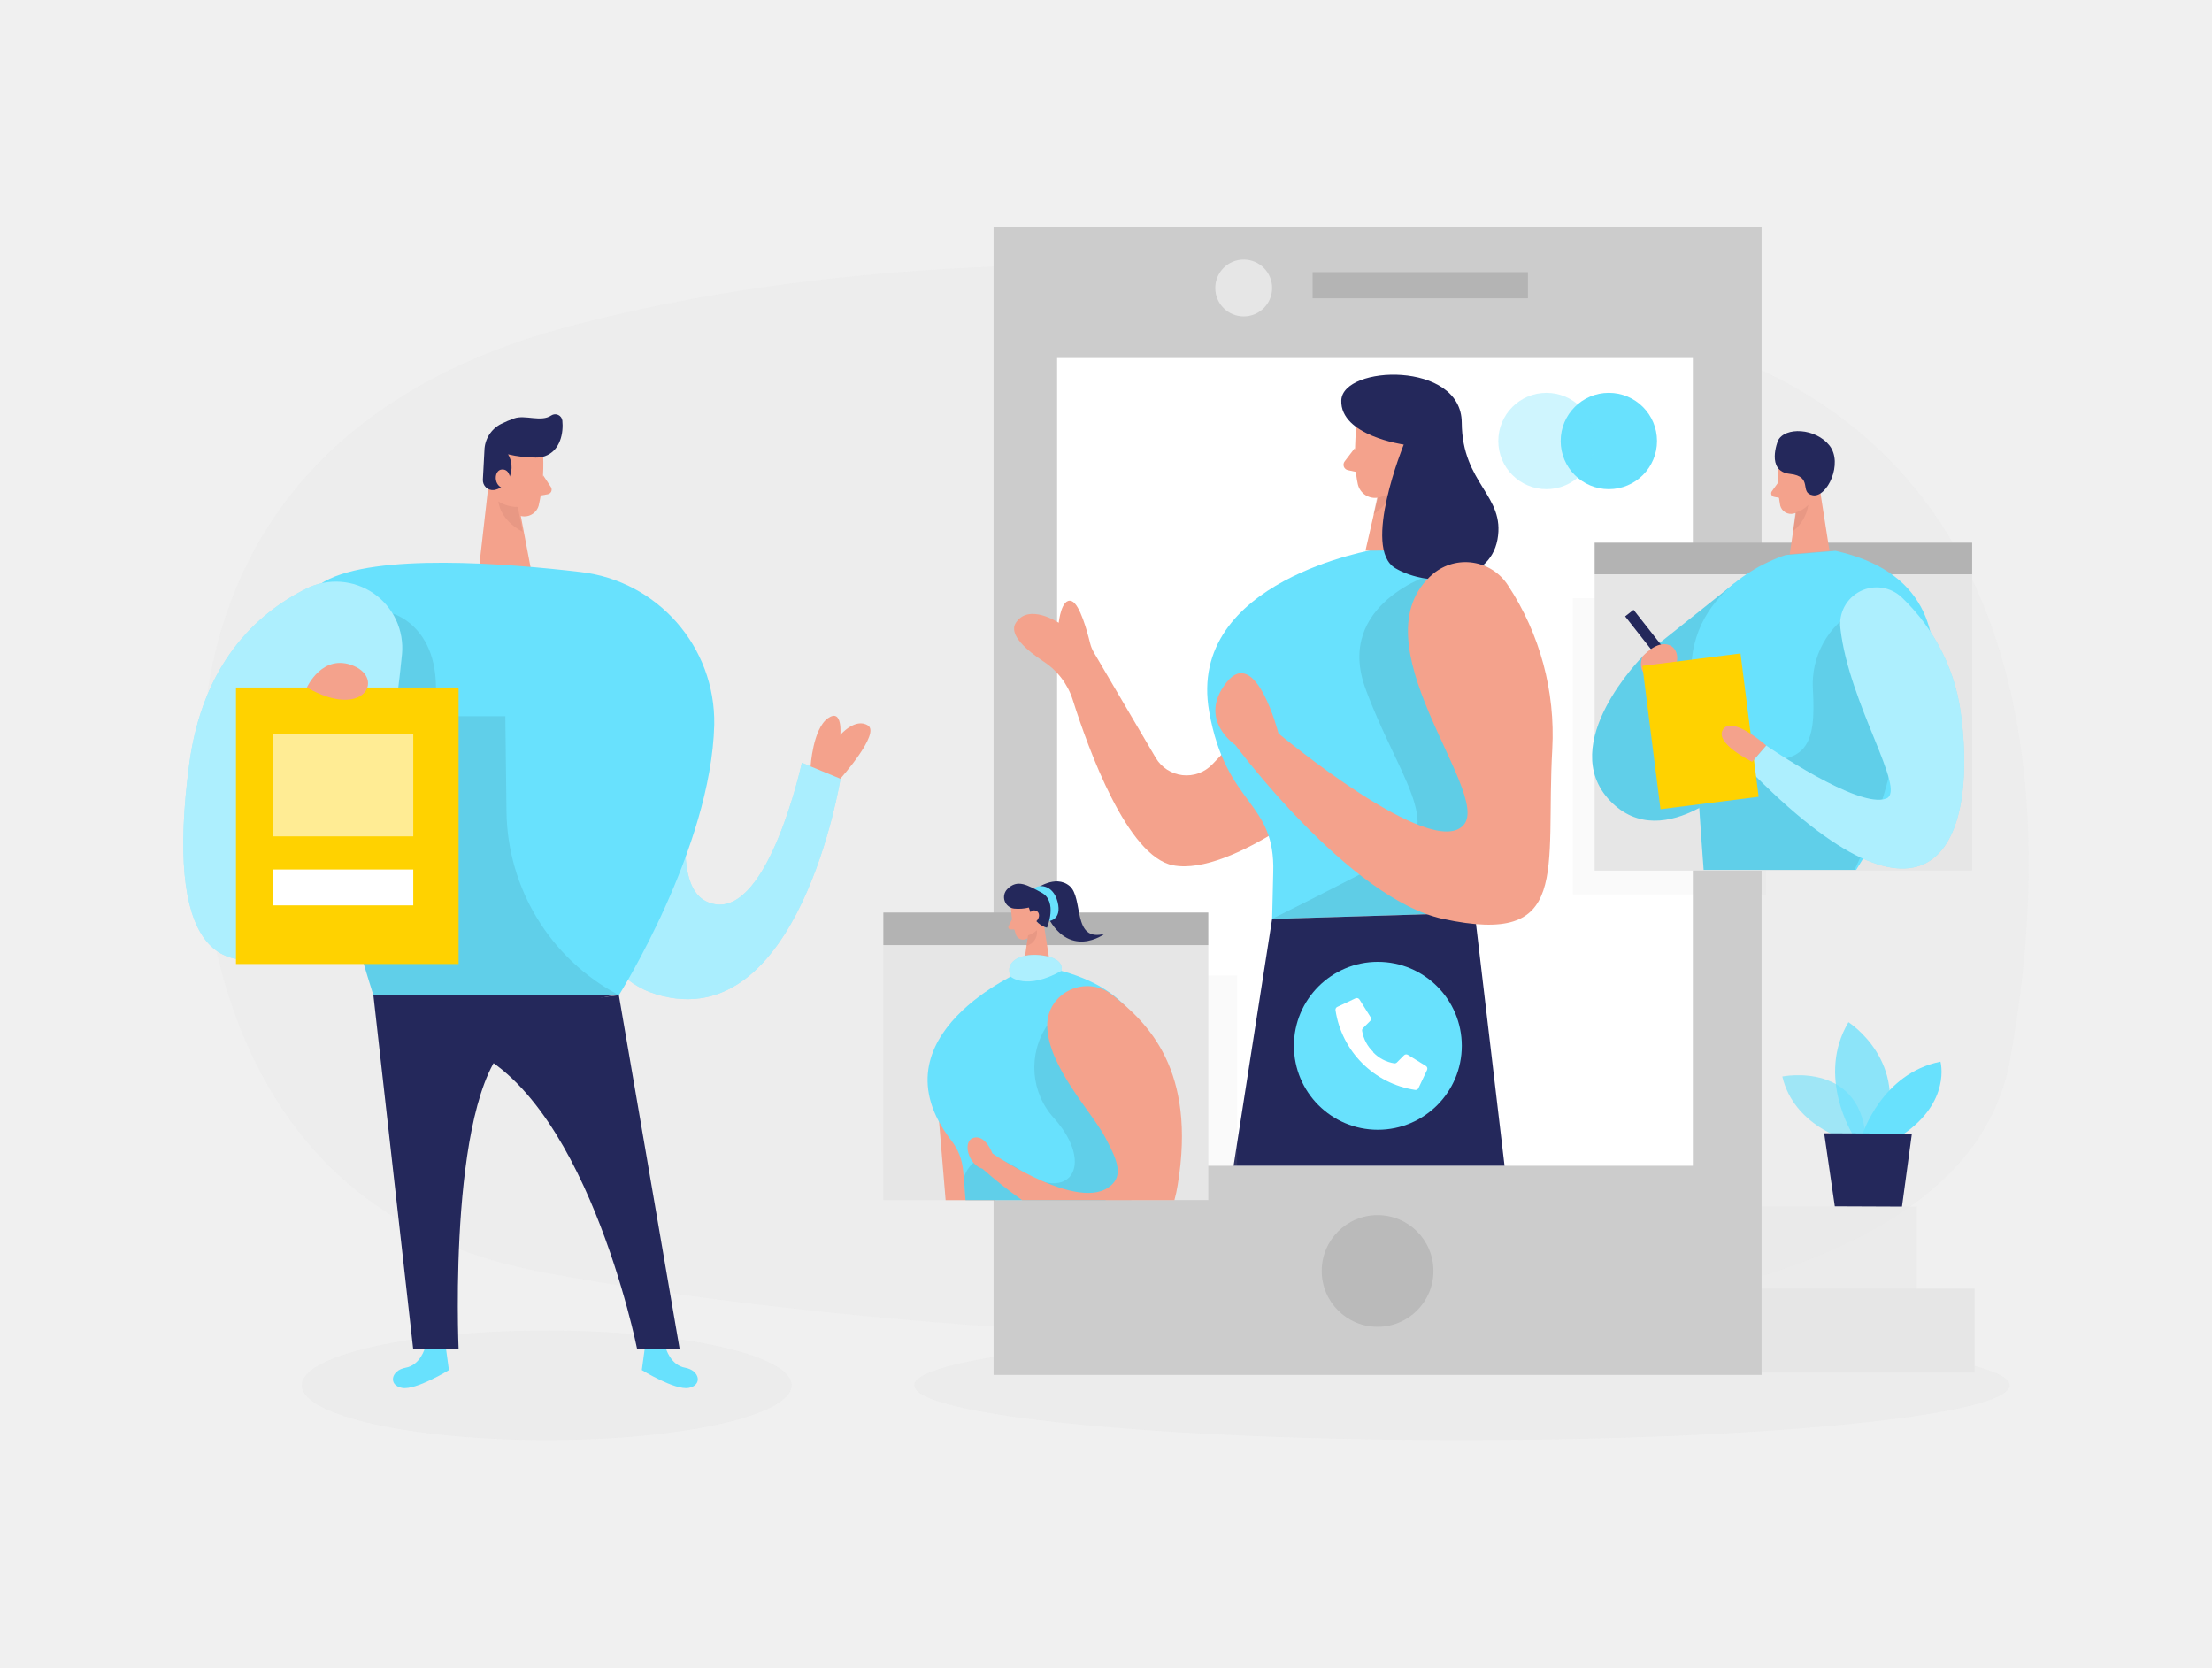
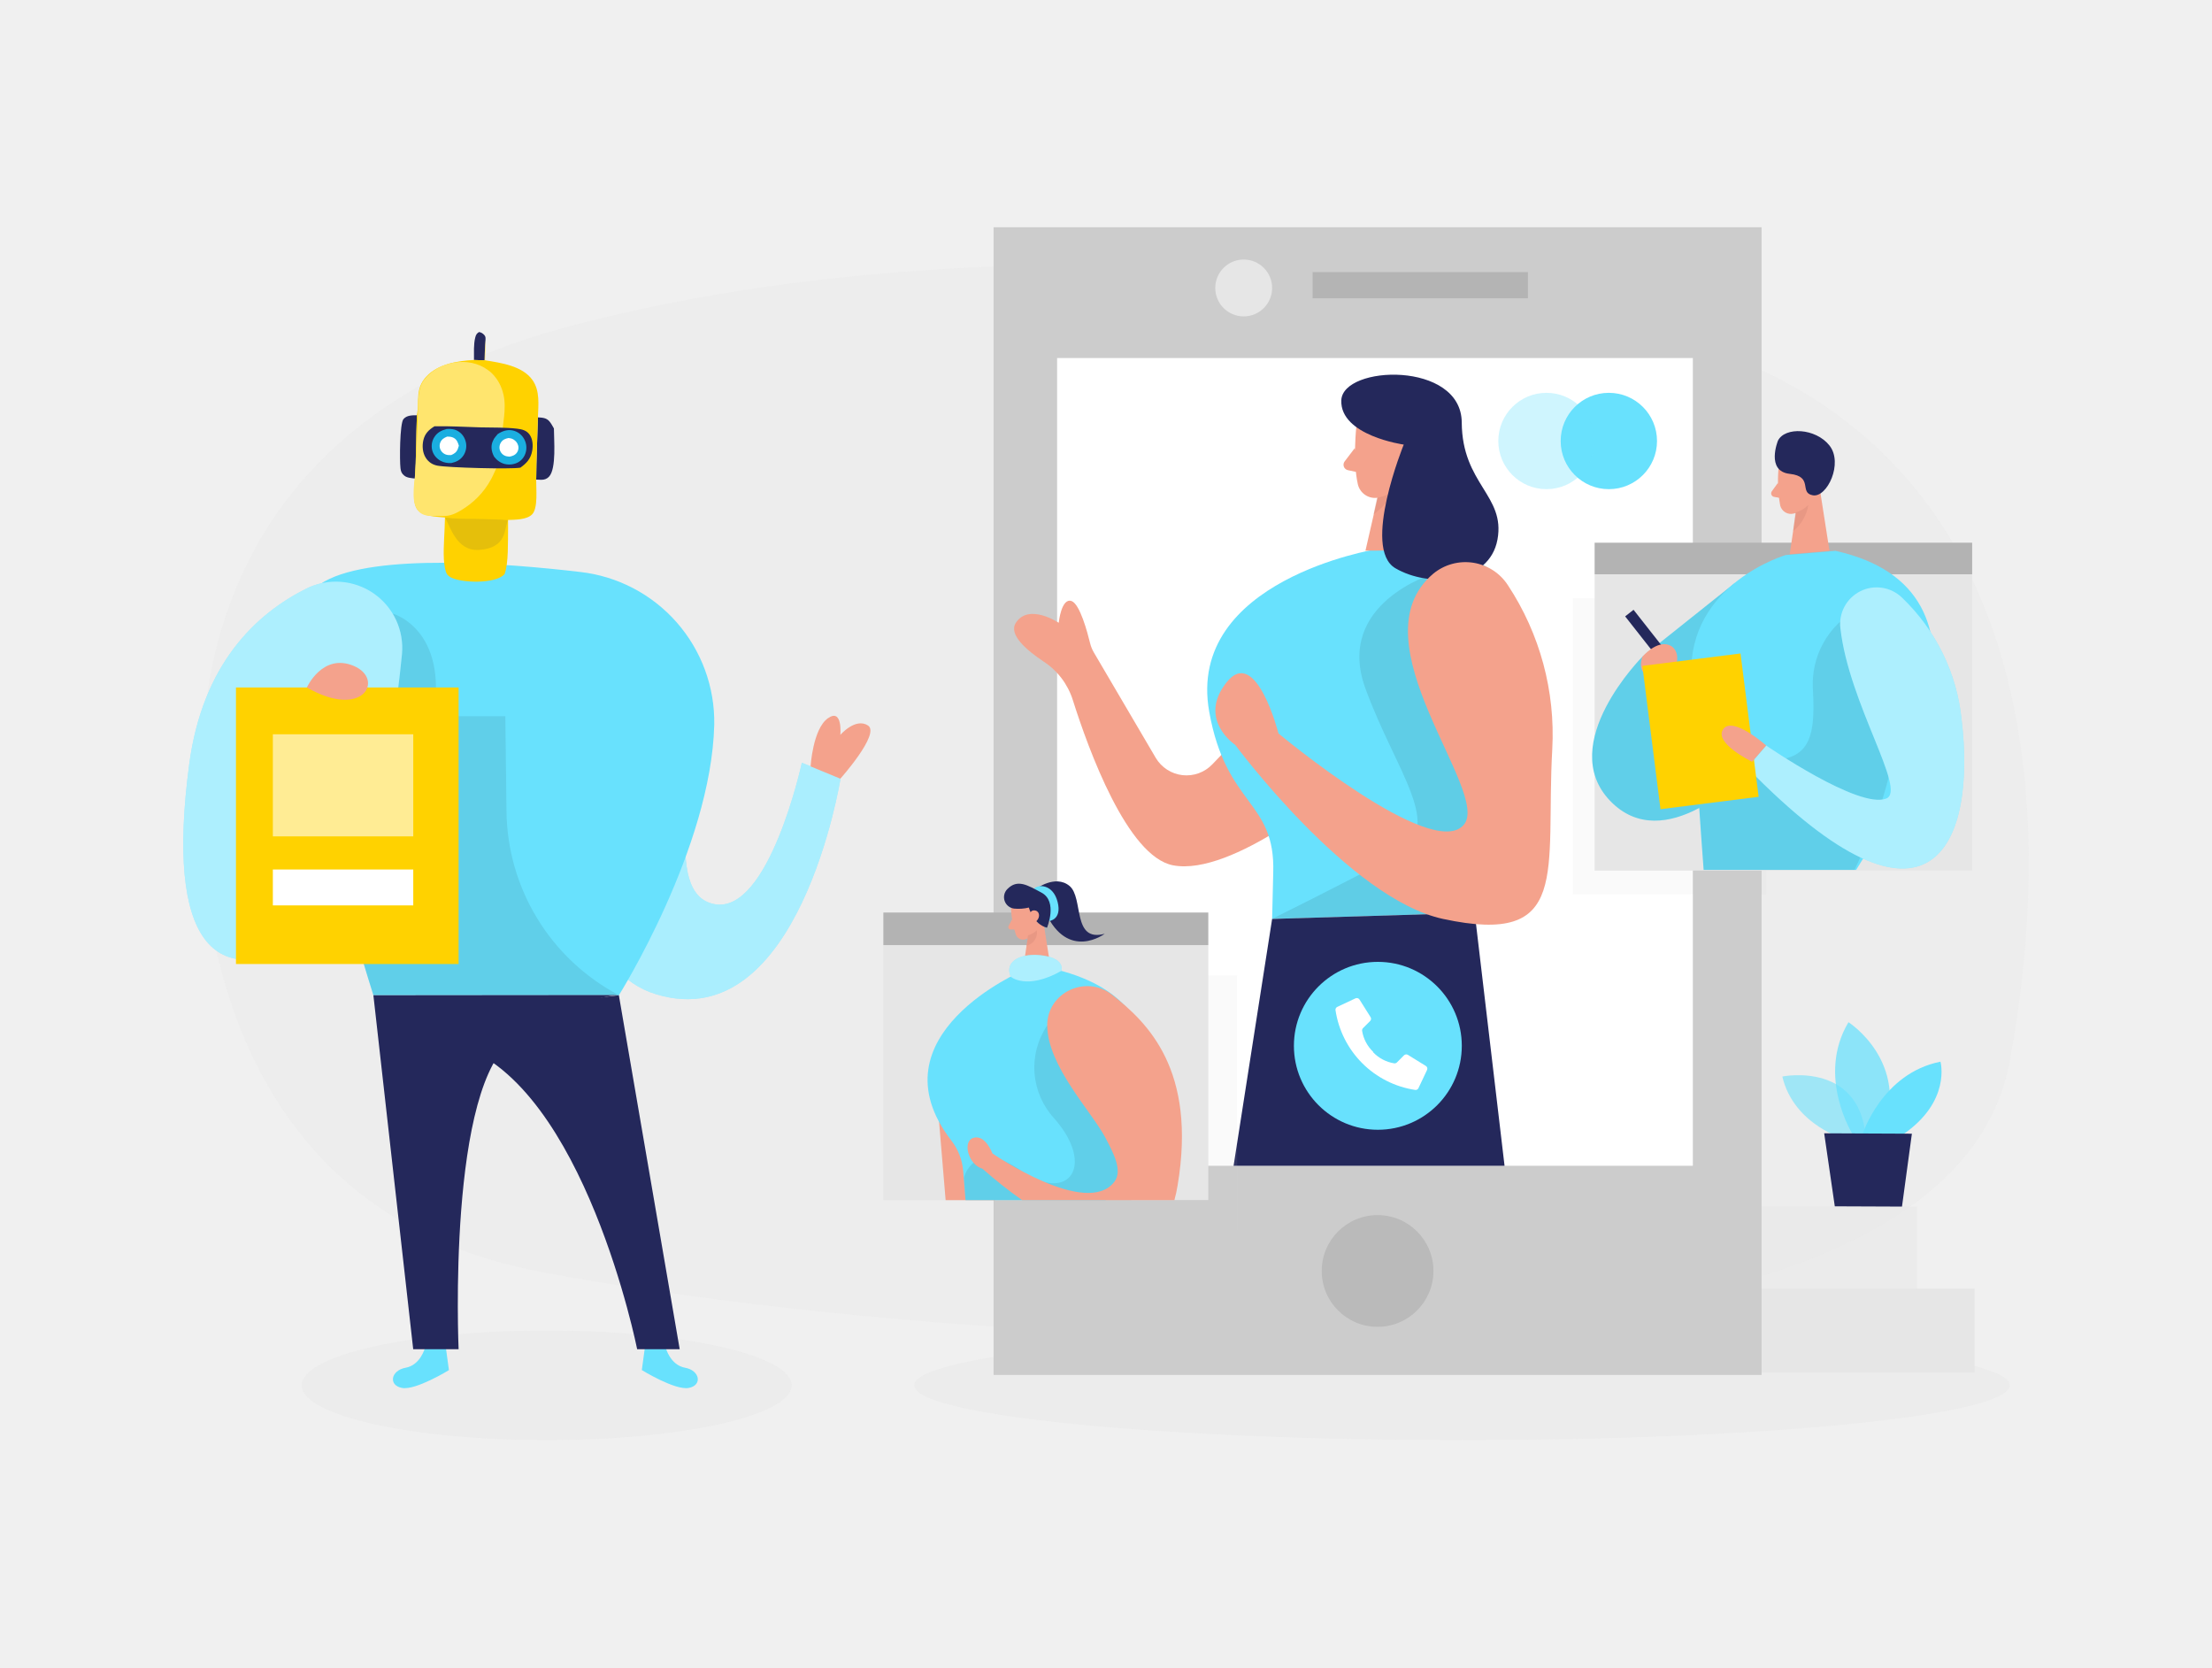
- <svg xmlns="http://www.w3.org/2000/svg" id="Layer_1" data-name="Layer 1" viewBox="0 0 400 300" width="406" height="306" class="illustration styles_illustrationTablet__1DWOa">
-   <path d="M101.89,58.55C68,67.72,41.17,89.21,36.94,128.76c-3.56,33.33,3.14,89.18,60,100.31,55,10.78,253.42,32.23,266.47-37.84,7.42-39.86,8.25-107.48-54.65-129C266.12,47.57,174.62,38.89,101.89,58.55Z" fill="#e6e6e6" opacity="0.3" />
-   <ellipse cx="264.37" cy="249.75" rx="99.04" ry="9.9" fill="#e6e6e6" opacity="0.45" />
-   <ellipse cx="98.86" cy="249.75" rx="44.29" ry="9.9" fill="#e6e6e6" opacity="0.45" />
-   <path d="M110.75,109.52s15.3,3.9,15.41,16.57-6.78,34.85,3.06,36.66S145,137.18,145,137.18l7,2.83s-7.47,46.77-33.26,39.06S110.75,109.52,110.75,109.52Z" fill="#68e1fd" />
-   <path d="M110.75,109.52s15.3,3.9,15.41,16.57-6.78,34.85,3.06,36.66S145,137.18,145,137.18l7,2.83s-7.47,46.77-33.26,39.06S110.75,109.52,110.75,109.52Z" fill="#fff" opacity="0.44" />
-   <path d="M146.58,137.84s.4-6.77,3.12-8.7,2.26,3,2.26,3,2.72-3.17,5-1.7-5,9.62-5,9.62Z" fill="#f4a28c" />
-   <path d="M98.22,81.78a33.54,33.54,0,0,1-.81,8.91A2.7,2.7,0,0,1,94,92.51a6,6,0,0,1-4.49-4.69l-1.41-4.77A4.83,4.83,0,0,1,90.47,78C93.59,75.91,98.23,78.49,98.22,81.78Z" fill="#f4a28c" />
-   <polygon points="88.5 85.49 86.5 103.04 96.25 103.45 93.79 90.51 88.5 85.49" fill="#f4a28c" />
-   <path d="M96.87,82a21.61,21.61,0,0,1-5-.59,4.49,4.49,0,0,1-.2,4.93,3.53,3.53,0,0,1-2.35,1.53,1.8,1.8,0,0,1-2-1.91l.28-5.26a5.52,5.52,0,0,1,3-4.78,21.83,21.83,0,0,1,2.36-1c2-.72,4.89.73,6.73-.54a1.3,1.3,0,0,1,2,.93c.22,2.12-.29,5.42-3.19,6.45A5.14,5.14,0,0,1,96.87,82Z" fill="#24285b" />
-   <path d="M92.3,86.15s0-2.07-1.52-2-1.64,3.1.46,3.46Z" fill="#f4a28c" />
-   <path d="M98.2,85.18l1.41,2.13A.86.86,0,0,1,99,88.64L96.94,89Z" fill="#f4a28c" />
-   <path d="M93.65,90.93a6.41,6.41,0,0,1-3.52-1s.14,3.26,4.37,5.48Z" fill="#ce8172" opacity="0.31" />
-   <path d="M76.84,243s-.81,3.09-3.49,3.57-3.16,3.18-.66,3.65S81.18,247,81.18,247l-.53-3.89Z" fill="#68e1fd" />
-   <path d="M120.4,243s.81,3.09,3.49,3.57,3.16,3.18.66,3.65-8.49-3.23-8.49-3.23l.53-3.89Z" fill="#68e1fd" />
-   <path d="M129.16,130.29a27.32,27.32,0,0,0-24.25-27.61c-13.17-1.55-37-3.45-46.21,1.7-13,7.28,8.82,74.84,8.82,74.84h44.39S128.62,152.64,129.16,130.29Z" fill="#68e1fd" />
-   <path d="M71.07,110.23s10,2.76,7.31,18.53h13L91.59,146a38.06,38.06,0,0,0,20.2,33.13l.12.06H67.52l-1.74-5.64Z" opacity="0.08" />
-   <path d="M72.69,117.55a12,12,0,0,0-17.24-11.89c-9.18,4.57-18.84,13.68-21.24,31.83-4.28,32.29,4.61,41.21,21.28,31.73C66.42,163,70.9,135.65,72.69,117.55Z" fill="#68e1fd" />
-   <path d="M72.69,117.55a12,12,0,0,0-17.24-11.89c-9.18,4.57-18.84,13.68-21.24,31.83-4.28,32.29,4.61,41.21,21.28,31.73C66.42,163,70.9,135.65,72.69,117.55Z" fill="#fff" opacity="0.46" />
-   <rect x="42.67" y="123.57" width="40.26" height="50" fill="#ffd200" />
-   <path d="M55.49,123.57s2.82-6.27,8.46-3.91S65.75,129.47,55.49,123.57Z" fill="#f4a28c" />
-   <rect x="49.34" y="132.03" width="25.39" height="18.46" fill="#fff" opacity="0.58" />
-   <rect x="49.34" y="156.48" width="25.39" height="6.49" fill="#fff" />
-   <path d="M67.52,179.22l7.2,64h8.21S80.78,194.86,93.14,187s18.77-7.82,18.77-7.82Z" fill="#24285b" />
-   <path d="M111.91,179.22l11,64h-7.69s-9.49-47.57-32.31-55C82.93,188.19,96.52,180.76,111.91,179.22Z" fill="#24285b" />
-   <rect x="309.38" y="232.27" width="47.69" height="15.17" fill="#e6e6e6" />
-   <rect x="298.95" y="217.43" width="47.69" height="15.17" fill="#e6e6e6" opacity="0.43" />
-   <path d="M333.89,205.37s-9.52-2.6-11.59-11.46c0,0,14.75-3,15.17,12.24Z" fill="#68e1fd" opacity="0.58" />
-   <path d="M335.05,204.42s-6.65-10.51-.79-20.33c0,0,11.21,7.12,6.23,20.36Z" fill="#68e1fd" opacity="0.73" />
-   <path d="M336.77,204.43s3.51-11.1,14.13-13.2c0,0,2,7.21-6.88,13.23Z" fill="#68e1fd" />
-   <polygon points="329.87 204.18 331.79 217.38 343.94 217.43 345.73 204.25 329.87 204.18" fill="#24285b" />
-   <rect x="179.67" y="40.35" width="138.88" height="207.52" fill="#ccc" />
-   <rect x="191.16" y="64" width="114.96" height="146.05" fill="#fff" />
-   <rect x="237.36" y="48.46" width="38.94" height="4.73" opacity="0.12" />
-   <circle cx="224.9" cy="51.33" r="5.14" fill="#e6e6e6" />
-   <path d="M227.87,128.47l-8.65,9A6.46,6.46,0,0,1,209,136.3L197.8,117.23a6.24,6.24,0,0,1-.68-1.69c-.49-2-1.83-7-3.32-7.59-1.88-.7-2.35,3.92-2.35,3.92s-5.41-3.61-7.75,0c-1.4,2.14,2,5,5,7a12.94,12.94,0,0,1,5.29,6.94c2.87,9.07,9.88,28.32,18.12,29.91,10.81,2.08,29.89-14.2,29.89-14.2Z" fill="#f4a28c" />
-   <path d="M248.86,98.57s-34.43,5.57-30.2,29.36c3.06,17.23,12,16,11.58,29.14l-.2,8.35,36.62-1.11s-2.33-16.48,2.25-28.2S286.06,95.44,248.86,98.57Z" fill="#68e1fd" />
-   <polygon points="256.83 78.01 258.43 98.77 246.92 98.83 250.38 83.7 256.83 78.01" fill="#f4a28c" />
-   <path d="M259.17,103s-17.89,5.36-12.25,20.77,14.62,25.18,5.58,30.1S230,165.42,230,165.42H261l7.36-8,6.37-23.18Z" opacity="0.09" />
-   <path d="M249.48,87a7.57,7.57,0,0,0,3.89-1.91s-.47,3.78-5,7.19Z" fill="#ce8172" opacity="0.31" />
-   <path d="M245.28,76.26s-.7,6.32.26,10.56a3.19,3.19,0,0,0,3.84,2.39c2.13-.52,4.85-1.83,5.64-5.17l2-5.5a5.7,5.7,0,0,0-2.36-6.16C251.17,69.72,245.51,72.4,245.28,76.26Z" fill="#f4a28c" />
-   <polygon points="230.04 165.42 223.07 210.05 272.07 210.05 266.67 164.31 230.04 165.42" fill="#24285b" />
-   <path d="M251.9,81.86s.11-2.44,1.94-2.21,1.7,3.77-.8,4Z" fill="#f4a28c" />
-   <path d="M245,80.27l-1.83,2.4a1,1,0,0,0,.6,1.61l2.42.52Z" fill="#f4a28c" />
-   <path d="M253.84,79.65S246.2,98.4,252.32,102s17,2.81,18.47-5.18-6.39-10-6.46-21.17-21.55-10.39-21.78-4S253.84,79.65,253.84,79.65Z" fill="#24285b" />
-   <path d="M259.17,103a9.15,9.15,0,0,1,13.53,2.11,49,49,0,0,1,8,29.61c-1.25,22.23,3.52,35.7-19.74,30.7-17-3.65-37.6-31.48-37.6-31.48s-6.89-4.57-1.56-11.3,9.39,9.24,9.39,9.24,27.89,23.26,33.53,16.49C269.66,142.43,244.71,115.24,259.17,103Z" fill="#f4a28c" />
-   <circle cx="290.93" cy="79" r="8.71" fill="#68e1fd" />
-   <circle cx="279.65" cy="79" r="8.71" fill="#68e1fd" opacity="0.32" />
-   <circle cx="249.16" cy="188.36" r="15.18" fill="#68e1fd" />
-   <path id="Shape" d="M248.31,189.45a6.76,6.76,0,0,1-2-3.81.58.58,0,0,1,.17-.48l1.28-1.28a.56.56,0,0,0,.08-.71l-2-3.18a.58.58,0,0,0-.74-.21l-3.29,1.55a.56.56,0,0,0-.31.57,17.15,17.15,0,0,0,14.43,14.44.56.56,0,0,0,.57-.32l1.55-3.28a.57.57,0,0,0-.21-.74L254.6,190a.57.57,0,0,0-.71.08l-1.29,1.29a.59.59,0,0,1-.48.16,6.72,6.72,0,0,1-3.81-2Z" fill="#fff" />
-   <rect x="284.42" y="107.42" width="34.95" height="53.58" fill="#ccc" opacity="0.09" />
-   <rect x="288.36" y="103.1" width="68.27" height="53.58" fill="#e6e6e6" />
-   <rect x="288.36" y="97.39" width="68.27" height="5.71" fill="#b3b3b3" />
-   <path d="M313.73,104.66,297,118s-15.7,15.75-5.85,26.05,24.21-4.78,24.21-4.78Z" fill="#68e1fd" />
-   <path d="M313.73,104.66,297,118s-15.7,15.75-5.85,26.05,24.21-4.78,24.21-4.78Z" opacity="0.08" />
-   <rect x="297.54" y="108.79" width="1.93" height="12.49" transform="translate(-7.29 209.01) rotate(-38.16)" fill="#24285b" />
-   <path d="M297,118s2.6-3.07,4.94-2.06,1.73,5.67-2.35,5.75S297,118,297,118Z" fill="#f4a28c" />
-   <path d="M321.61,84.05a24.5,24.5,0,0,0,.31,6.62,2,2,0,0,0,2.44,1.45,4.44,4.44,0,0,0,3.47-3.33l1.2-3.48a3.59,3.59,0,0,0-1.57-3.83C325.21,79.86,321.7,81.62,321.61,84.05Z" fill="#f4a28c" />
-   <polygon points="328.81 85.94 330.83 98.86 323.64 99.47 325.06 89.82 328.81 85.94" fill="#f4a28c" />
-   <path d="M321.51,86.56,320.4,88.1a.64.64,0,0,0,.4,1l1.52.29Z" fill="#f4a28c" />
-   <path d="M324.66,91.92A4.75,4.75,0,0,0,327,90.54a7.42,7.42,0,0,1-2.74,4.74Z" fill="#ce8172" opacity="0.31" />
-   <path d="M308.07,156.55h27.58c8.76-13.79,28.54-50.5-3.74-57.69l-9,.76s-17.76,5.22-17.05,21.92C306.48,135,307.64,150.9,308.07,156.55Z" fill="#68e1fd" />
-   <path d="M308.08,156.55h27.27c3.78-7.79,15.44-35,.33-47a15.32,15.32,0,0,0-7.85,14.35c.59,10.15-1.08,13.79-11.55,12.62s-9.37,3.37-9.37,3.37Z" opacity="0.08" />
-   <path d="M321.51,78.94s-2.25,5.52,2.13,6,1.61,3.44,4.19,3.88,5.52-5.82,3-9S322.77,76.4,321.51,78.94Z" fill="#24285b" />
-   <path d="M332.8,112.83a6.6,6.6,0,0,1,11.11-5.54,35.41,35.41,0,0,1,10.82,22.17c2.61,21.79-5.06,43.22-38.78,8.6l3.43-4s16.76,11.57,21.71,9.59C344.88,142.17,334.32,126.5,332.8,112.83Z" fill="#68e1fd" />
-   <path d="M332.8,112.83a6.6,6.6,0,0,1,11.11-5.54,35.41,35.41,0,0,1,10.82,22.17c2.61,21.79-5.06,43.22-38.78,8.6l3.43-4s16.76,11.57,21.71,9.59C344.88,142.17,334.32,126.5,332.8,112.83Z" fill="#fff" opacity="0.46" />
-   <rect x="298.56" y="118.43" width="17.89" height="26.12" transform="translate(-14.07 39.64) rotate(-7.21)" fill="#ffd200" />
-   <path d="M316.84,137s-6.94-3.35-5.25-5.87,7.79,2.93,7.79,2.93Z" fill="#f4a28c" />
-   <rect x="179.85" y="175.64" width="43.86" height="46.11" fill="#ccc" opacity="0.09" />
-   <rect x="159.74" y="170.14" width="58.76" height="46.11" fill="#e6e6e6" />
-   <rect x="159.74" y="164.26" width="58.76" height="5.89" fill="#b3b3b3" />
-   <path d="M171,216.26l-1.9-22.67s9.3-1.24,10.13-1c.51.13.63,13.48.64,23.69Z" fill="#f4a28c" />
-   <path d="M187.24,160.05s3.56-2.75,6.16-.6.41,10.27,6.37,8.65c0,0-6.62,5-10.7-3.84Z" fill="#24285b" />
-   <path d="M189.72,165.8s2.35-.23,1.53-3.45-3.47-3.22-4.26-2.42Z" fill="#68e1fd" />
-   <path d="M182.83,163.76a17.24,17.24,0,0,0,.89,4.54,1.39,1.39,0,0,0,1.83.75,3.11,3.11,0,0,0,2.06-2.65l.47-2.52a2.51,2.51,0,0,0-1.48-2.49A2.67,2.67,0,0,0,182.83,163.76Z" fill="#f4a28c" />
-   <polygon points="188.59 165.32 189.99 174.33 184.97 174.75 185.94 168.19 188.59 165.32" fill="#f4a28c" />
-   <path d="M183,165.51l-.61,1.17a.44.44,0,0,0,.37.65l1.09,0Z" fill="#f4a28c" />
-   <path d="M185.91,168.38a3.39,3.39,0,0,0,1.57-.92,2.43,2.43,0,0,1-1.85,2.8Z" fill="#ce8172" opacity="0.31" />
-   <path d="M188.4,165.36s-.14-1.07.67-1.1,1,1.5,0,1.8Z" fill="#f4a28c" />
-   <path d="M183.39,163.55a7.9,7.9,0,0,0,2.66-.19s.78,3,3.28,3.65c0,0,2-4.76-1-6.35-2.49-1.33-4.35-2.53-6.19-.62A2.08,2.08,0,0,0,183.39,163.55Z" fill="#24285b" />
-   <path d="M186.12,165s0-1.24,1-1.12,1.09,1.57-.11,2.22Z" fill="#f4a28c" />
-   <path d="M174.6,216.26l-.43-5.32a10.31,10.31,0,0,0-2.16-5.48c-14.64-19,13-30.71,13-30.71l5-.42c27.12,6.09,17,30,9.91,41.93Z" fill="#68e1fd" />
-   <path d="M174.6,216.26l-.29-4.07s1.77-7.21,10.38-1.23,13.44-.92,6-9.41a13.59,13.59,0,0,1-1.34-16.85l20.31,20.78-5.13,10.78Z" opacity="0.08" />
-   <path d="M212.37,216.26H184.82a83.06,83.06,0,0,1-7.15-5.67h0c-2.55-.69-3.74-5-1.6-5.6s3.39,2.83,3.39,2.83,17.05,11.76,22.07,5.1c1.55-2.06-.29-5.35-1.67-8-2.5-4.71-10.44-12.91-10.49-20.25,0-6,7.07-9.25,11.77-5.51,6.36,5,15.3,13.55,11.81,34.43A24.13,24.13,0,0,1,212.37,216.26Z" fill="#f4a28c" />
-   <path d="M191.93,174.81s.79-2.12-3.17-2.75-7.22.92-6,3.79C182.72,175.85,185.61,178.38,191.93,174.81Z" fill="#68e1fd" />
-   <path d="M191.93,174.81s.79-2.12-3.17-2.75-7.22.92-6,3.79C182.72,175.85,185.61,178.38,191.93,174.81Z" fill="#fff" opacity="0.46" />
-   <circle cx="249.11" cy="229.07" r="10.1" opacity="0.09" />
+ <svg xmlns="http://www.w3.org/2000/svg" width="406" height="306" viewBox="0 0 406 306" fill="none">
+   <path opacity="0.3" d="M103.418 60.178C69.02 69.486 41.788 91.298 37.494 131.442C33.881 165.272 40.681 221.959 98.394 233.256C154.219 244.198 355.615 265.97 368.861 194.849C376.392 154.391 377.235 85.757 313.391 63.914C270.112 49.034 177.239 40.224 103.418 60.178Z" fill="#E6E6E6" />
+   <path opacity="0.45" d="M268.336 264.295C323.854 264.295 368.861 259.796 368.861 254.246C368.861 248.697 323.854 244.198 268.336 244.198C212.817 244.198 167.81 248.697 167.81 254.246C167.81 259.796 212.817 264.295 268.336 264.295Z" fill="#E6E6E6" />
+   <path opacity="0.45" d="M100.343 264.295C125.171 264.295 145.297 259.796 145.297 254.246C145.297 248.697 125.171 244.198 100.343 244.198C75.515 244.198 55.389 248.697 55.389 254.246C55.389 259.796 75.515 264.295 100.343 264.295Z" fill="#E6E6E6" />
+   <path d="M112.411 111.913C112.411 111.913 127.941 115.871 128.052 128.731C128.164 141.591 121.171 164.104 131.158 165.941C141.146 167.778 147.175 139.987 147.175 139.987L154.28 142.86C154.28 142.86 146.698 190.332 120.521 182.506C94.344 174.68 112.411 111.913 112.411 111.913Z" fill="#68E1FD" />
+   <path opacity="0.44" d="M112.411 111.913C112.411 111.913 127.941 115.871 128.052 128.731C128.164 141.591 121.171 164.104 131.158 165.941C141.146 167.778 147.175 139.987 147.175 139.987L154.28 142.86C154.28 142.86 146.698 190.332 120.521 182.506C94.344 174.68 112.411 111.913 112.411 111.913Z" fill="white" />
+   <path d="M148.779 140.658C148.779 140.658 149.185 133.786 151.946 131.827C154.706 129.868 154.24 134.872 154.24 134.872C154.24 134.872 157 131.655 159.315 133.147C161.629 134.639 154.24 142.911 154.24 142.911L148.779 140.658Z" fill="#F4A28C" />
+   <path d="M77.993 247.395C77.993 247.395 77.17 250.531 74.45 251.019C71.73 251.506 71.243 254.246 73.78 254.723C76.318 255.2 82.398 251.455 82.398 251.455L81.86 247.507L77.993 247.395Z" fill="#68E1FD" />
+   <path d="M122.206 247.395C122.206 247.395 123.028 250.531 125.748 251.019C128.468 251.506 128.956 254.246 126.418 254.723C123.881 255.2 117.801 251.445 117.801 251.445L118.339 247.497L122.206 247.395Z" fill="#68E1FD" />
+   <path d="M131.097 132.994C131.214 126.099 128.757 119.407 124.206 114.226C119.655 109.044 113.337 105.744 106.484 104.97C93.116 103.397 68.929 101.468 59.581 106.696C46.386 114.085 68.533 182.658 68.533 182.658H113.589C113.589 182.658 130.549 155.68 131.097 132.994Z" fill="#68E1FD" />
+   <path d="M86.996 66.067C87.014 64.746 86.9 63.219 87.23 61.939C87.36 61.434 87.492 61.197 87.93 60.934C88.351 61.016 88.611 61.178 88.908 61.505C89.159 61.78 89.122 62.093 89.107 62.438C89 63.67 88.972 64.895 88.953 66.131L86.996 66.067Z" fill="#25285B" />
+   <path d="M76.172 87.824C75.533 87.745 74.725 87.716 74.205 87.293C73.712 86.892 73.584 86.544 73.506 85.929C73.335 84.572 73.368 77.704 74.053 76.916C74.684 76.191 75.644 76.222 76.519 76.212C76.373 80.076 76.391 83.968 76.172 87.824Z" fill="#25285B" />
+   <path d="M98.733 76.6C99.532 76.649 100.271 76.667 100.837 77.326C101.164 77.707 101.416 78.196 101.669 78.631C101.663 80.664 102.156 85.997 100.774 87.477C100.368 87.911 99.897 88.062 99.316 88.056C99.016 88.051 98.716 88.038 98.416 88.019C98.448 84.216 98.626 80.403 98.733 76.6Z" fill="#25285B" />
+   <path d="M81.698 94.171C85.495 95.174 89.457 93.868 93.238 94.781L93.253 96.9C93.204 99.409 93.372 103.259 92.615 105.354C91.008 107.245 84.365 107.011 82.591 105.877C82.106 105.567 81.874 105.269 81.666 104.263C81.248 102.243 81.522 99.181 81.606 96.968L81.698 94.171Z" fill="#FFD200" />
+   <path d="M87.857 100.923C83.852 101.151 82.681 96.766 81.68 94.959L93.259 95.418C92.503 96.962 93.16 100.621 87.857 100.923Z" fill="#E5BF0B" />
+   <path d="M88.953 66.13C88.972 64.894 89 63.67 89.108 62.438L89.016 66.115C91.942 66.601 95.883 67.13 97.732 69.746C99.146 71.748 98.806 74.289 98.733 76.6C98.626 80.402 98.448 84.216 98.416 88.019C98.381 89.598 98.8 93.282 97.651 94.418C96.662 95.397 94.556 95.384 93.221 95.429C89.427 94.952 85.486 95.5 81.676 94.98C80.183 94.826 77.764 94.818 76.701 93.621C75.606 92.388 76.103 89.413 76.172 87.825C76.391 83.968 76.373 80.076 76.519 76.213C77.024 73.52 76.145 71.385 78.263 69.1C80.373 66.823 84.046 66.194 86.997 66.067L88.953 66.13Z" fill="#FFD200" />
+   <path d="M76.656 77.041C76.718 75.865 76.669 74.93 76.743 73.755C76.849 72.149 76.996 70.833 77.84 69.708C80.433 66.252 86.061 65.312 89.536 67.901C89.536 67.901 91.696 69.195 92.424 72.481C93.015 75.144 92.136 78.308 92.303 78.968C91.609 80.059 91.051 81.266 91.023 82.828C91.007 83.713 91.141 84.531 91.37 85.312C90.967 86.158 90.622 87.045 90.187 87.858C88.737 90.569 86.73 92.386 84.663 93.63C83.124 94.555 82.284 94.778 80.531 94.7C79.181 94.64 77.415 94.994 76.458 93.322C75.405 91.482 76.175 88.124 76.296 85.805C76.425 82.389 76.557 80.456 76.656 77.041Z" fill="#FFE56E" />
+   <path d="M79.754 78.231C82.545 78.18 85.378 78.357 88.169 78.433C90.396 78.494 92.734 78.413 94.944 78.681C95.818 78.787 96.632 78.983 97.181 79.732C97.8 80.577 97.856 81.761 97.675 82.763C97.417 84.197 96.64 85.033 95.505 85.833C93.553 86.14 82.209 85.833 80.272 85.457C79.362 85.281 78.647 84.804 78.145 84.014C77.558 83.09 77.46 81.854 77.702 80.798C77.986 79.56 78.715 78.865 79.754 78.231Z" fill="#25285B" />
+   <path d="M90.724 80.519C92.397 80.51 94.08 80.601 95.752 80.649C95.735 81.627 95.708 82.606 95.67 83.584C94.053 83.779 92.252 83.576 90.619 83.521L90.724 80.519Z" fill="#FFD200" />
+   <path d="M80.17 80.178C81.751 80.206 83.334 80.273 84.915 80.324C84.907 81.15 85.068 82.697 84.625 83.363L79.734 83.23C79.754 82.288 79.7 81.273 79.896 80.351L80.17 80.178Z" fill="#FFD200" />
+   <path d="M82.006 78.728C82.797 78.696 83.448 78.74 84.135 79.167C84.855 79.616 85.337 80.358 85.51 81.18C85.521 81.231 85.531 81.283 85.539 81.335C85.548 81.387 85.555 81.44 85.561 81.492C85.567 81.544 85.571 81.597 85.575 81.65C85.578 81.702 85.58 81.755 85.581 81.808C85.581 81.86 85.581 81.913 85.579 81.966C85.577 82.019 85.573 82.071 85.569 82.124C85.564 82.176 85.558 82.229 85.551 82.281C85.544 82.333 85.536 82.385 85.526 82.437C85.516 82.489 85.505 82.54 85.493 82.592C85.48 82.643 85.467 82.694 85.452 82.745C85.437 82.795 85.421 82.846 85.404 82.895C85.386 82.945 85.368 82.995 85.348 83.044C85.328 83.093 85.307 83.141 85.285 83.189C85.263 83.237 85.239 83.284 85.215 83.331C85.19 83.377 85.164 83.424 85.138 83.469C85.111 83.515 85.083 83.559 85.054 83.604C84.513 84.412 83.755 84.787 82.826 84.984C82.13 85.011 81.494 84.91 80.875 84.574C80.145 84.177 79.565 83.497 79.342 82.695C79.329 82.644 79.316 82.593 79.305 82.542C79.294 82.491 79.284 82.44 79.276 82.388C79.267 82.336 79.26 82.284 79.254 82.232C79.248 82.18 79.244 82.128 79.241 82.076C79.237 82.023 79.236 81.971 79.235 81.918C79.234 81.866 79.235 81.814 79.237 81.761C79.239 81.709 79.243 81.657 79.248 81.605C79.252 81.552 79.258 81.5 79.266 81.448C79.273 81.397 79.282 81.345 79.292 81.293C79.302 81.242 79.313 81.191 79.326 81.14C79.338 81.089 79.352 81.038 79.367 80.988C79.382 80.938 79.399 80.888 79.417 80.839C79.434 80.79 79.453 80.741 79.474 80.692C79.494 80.644 79.515 80.596 79.538 80.549C79.56 80.501 79.584 80.455 79.609 80.409C79.634 80.362 79.66 80.317 79.687 80.272C80.227 79.376 81.023 78.98 82.006 78.728Z" fill="#1AAEE0" />
+   <path d="M91.354 79.662C92.197 79.112 93.105 78.787 94.12 79.003C94.171 79.014 94.222 79.027 94.272 79.041C94.322 79.054 94.372 79.07 94.421 79.086C94.471 79.102 94.52 79.119 94.568 79.138C94.617 79.157 94.665 79.177 94.713 79.198C94.76 79.219 94.807 79.241 94.853 79.264C94.9 79.288 94.946 79.312 94.991 79.338C95.036 79.364 95.081 79.39 95.124 79.418C95.168 79.446 95.212 79.475 95.254 79.505C95.296 79.535 95.338 79.566 95.379 79.598C95.42 79.63 95.46 79.663 95.499 79.698C95.538 79.732 95.576 79.767 95.614 79.803C95.651 79.839 95.688 79.876 95.723 79.913C95.759 79.951 95.793 79.99 95.827 80.029C95.861 80.069 95.893 80.109 95.925 80.15C95.957 80.191 95.987 80.233 96.017 80.276C96.046 80.319 96.075 80.362 96.102 80.406C96.131 80.452 96.159 80.499 96.186 80.546C96.213 80.594 96.239 80.642 96.264 80.691C96.288 80.74 96.311 80.79 96.334 80.84C96.356 80.889 96.376 80.94 96.396 80.991C96.416 81.042 96.434 81.094 96.451 81.145C96.468 81.197 96.483 81.25 96.498 81.302C96.512 81.355 96.525 81.408 96.537 81.462C96.548 81.515 96.559 81.568 96.568 81.622C96.577 81.676 96.584 81.73 96.591 81.784C96.597 81.839 96.602 81.893 96.605 81.948C96.609 82.002 96.611 82.057 96.612 82.111C96.613 82.166 96.612 82.22 96.61 82.275C96.608 82.329 96.605 82.384 96.6 82.438C96.596 82.493 96.59 82.547 96.582 82.601C96.575 82.655 96.566 82.709 96.556 82.763C96.546 82.816 96.535 82.87 96.522 82.923C96.341 83.688 95.877 84.373 95.2 84.787C94.46 85.238 93.501 85.36 92.662 85.158C91.859 84.964 91.192 84.469 90.697 83.822C90.421 83.315 90.243 82.783 90.217 82.204C90.17 81.184 90.689 80.386 91.354 79.662Z" fill="#1AAEE0" />
+   <path d="M93.347 80.386C93.659 80.421 93.945 80.48 94.22 80.639C94.653 80.888 94.985 81.285 95.108 81.772C95.122 81.824 95.133 81.878 95.141 81.931C95.149 81.985 95.154 82.039 95.157 82.094C95.159 82.148 95.159 82.202 95.156 82.256C95.153 82.311 95.147 82.365 95.138 82.418C95.129 82.472 95.118 82.525 95.104 82.578C95.09 82.63 95.073 82.682 95.053 82.733C95.033 82.783 95.011 82.833 94.986 82.881C94.962 82.93 94.934 82.977 94.905 83.022C94.577 83.523 94.085 83.701 93.525 83.809C93.185 83.784 92.865 83.749 92.559 83.582C92.506 83.554 92.455 83.523 92.405 83.489C92.356 83.455 92.308 83.418 92.263 83.38C92.217 83.341 92.173 83.299 92.132 83.256C92.091 83.212 92.052 83.167 92.016 83.119C91.979 83.072 91.946 83.022 91.915 82.971C91.883 82.92 91.855 82.867 91.83 82.813C91.804 82.759 91.782 82.704 91.762 82.647C91.743 82.59 91.726 82.533 91.713 82.475C91.701 82.421 91.692 82.366 91.686 82.311C91.679 82.256 91.675 82.201 91.674 82.146C91.674 82.09 91.675 82.035 91.68 81.98C91.684 81.924 91.692 81.87 91.702 81.815C91.712 81.761 91.724 81.707 91.739 81.654C91.755 81.6 91.773 81.548 91.793 81.497C91.814 81.445 91.836 81.395 91.862 81.346C91.887 81.296 91.915 81.249 91.945 81.202C92.282 80.686 92.767 80.492 93.347 80.386Z" fill="white" />
+   <path d="M82.065 80.132C82.499 80.127 82.896 80.149 83.288 80.366C83.863 80.685 84.051 81.219 84.223 81.807C84.168 82.01 84.107 82.212 84.027 82.407C83.784 83.001 83.387 83.274 82.82 83.513C82.506 83.533 82.18 83.534 81.879 83.435C81.821 83.416 81.764 83.394 81.708 83.368C81.653 83.343 81.599 83.316 81.546 83.285C81.493 83.254 81.442 83.221 81.393 83.185C81.344 83.149 81.296 83.11 81.251 83.07C81.206 83.029 81.163 82.986 81.122 82.94C81.082 82.895 81.043 82.847 81.008 82.798C80.972 82.749 80.939 82.698 80.909 82.645C80.879 82.592 80.851 82.538 80.826 82.483C80.805 82.433 80.785 82.382 80.769 82.331C80.752 82.279 80.738 82.226 80.727 82.173C80.716 82.12 80.707 82.067 80.701 82.013C80.695 81.959 80.691 81.905 80.691 81.851C80.69 81.796 80.692 81.742 80.697 81.688C80.702 81.634 80.709 81.58 80.719 81.527C80.73 81.474 80.742 81.421 80.758 81.369C80.773 81.317 80.791 81.266 80.811 81.216C81.05 80.627 81.503 80.354 82.065 80.132Z" fill="white" />
+   <path opacity="0.08" d="M72.136 112.633C72.136 112.633 82.286 115.435 79.556 131.441H92.751L92.964 148.94C93.051 155.869 95.001 162.646 98.608 168.562C102.215 174.479 107.348 179.316 113.467 182.567L113.589 182.628H68.533L66.767 176.903L72.136 112.633Z" fill="black" />
+   <path d="M73.78 120.063C73.983 117.907 73.606 115.736 72.69 113.774C71.774 111.811 70.351 110.129 68.569 108.899C66.786 107.67 64.708 106.938 62.548 106.779C60.388 106.62 58.225 107.04 56.282 107.995C46.964 112.633 37.159 121.88 34.723 140.302C30.379 173.076 39.402 182.13 56.322 172.508C67.416 166.195 71.964 138.435 73.78 120.063Z" fill="#68E1FD" />
+   <path opacity="0.46" d="M73.78 120.063C73.983 117.907 73.606 115.736 72.69 113.774C71.774 111.811 70.351 110.129 68.569 108.899C66.786 107.67 64.708 106.938 62.548 106.779C60.388 106.62 58.225 107.04 56.282 107.995C46.964 112.633 37.159 121.88 34.723 140.302C30.379 173.076 39.402 182.13 56.322 172.508C67.416 166.195 71.964 138.435 73.78 120.063Z" fill="white" />
+   <path d="M84.174 126.173H43.31V176.923H84.174V126.173Z" fill="#FFD200" />
+   <path d="M56.322 126.174C56.322 126.174 59.185 119.81 64.909 122.205C70.634 124.6 66.736 132.162 56.322 126.174Z" fill="#F4A28C" />
+   <path opacity="0.58" d="M75.851 134.76H50.08V153.497H75.851V134.76Z" fill="white" />
+   <path d="M75.851 159.577H50.08V166.165H75.851V159.577Z" fill="white" />
+   <path d="M68.533 182.658L75.841 247.618H84.174C84.174 247.618 81.992 198.533 94.537 190.555C107.082 182.577 113.589 182.618 113.589 182.618L68.533 182.658Z" fill="#24285B" />
+   <path d="M113.589 182.658L124.754 247.618H116.948C116.948 247.618 107.316 199.335 84.154 191.793C84.174 191.763 97.968 184.221 113.589 182.658Z" fill="#24285B" />
+   <path d="M362.426 236.504H314.021V251.901H362.426V236.504Z" fill="#E6E6E6" />
+   <path opacity="0.43" d="M351.84 221.441H303.434V236.839H351.84V221.441Z" fill="#E6E6E6" />
+   <path opacity="0.58" d="M338.898 209.201C338.898 209.201 329.236 206.562 327.135 197.569C327.135 197.569 342.106 194.524 342.532 209.992L338.898 209.201Z" fill="#68E1FD" />
+   <path opacity="0.73" d="M340.076 208.237C340.076 208.237 333.326 197.569 339.274 187.602C339.274 187.602 350.652 194.828 345.597 208.267L340.076 208.237Z" fill="#68E1FD" />
+   <path d="M341.822 208.247C341.822 208.247 345.384 196.98 356.163 194.849C356.163 194.849 358.193 202.167 349.18 208.277L341.822 208.247Z" fill="#68E1FD" />
+   <path d="M334.818 207.993L336.767 221.391L349.099 221.441L350.916 208.064L334.818 207.993Z" fill="#24285B" />
+   <path d="M323.328 41.705H182.365V252.338H323.328V41.705Z" fill="#CCCCCC" />
+   <path d="M310.712 65.71H194.027V213.951H310.712V65.71Z" fill="white" />
+   <path opacity="0.12" d="M280.444 49.937H240.92V54.738H280.444V49.937Z" fill="black" />
+   <path d="M228.273 58.067C231.155 58.067 233.491 55.731 233.491 52.85C233.491 49.969 231.155 47.633 228.273 47.633C225.392 47.633 223.056 49.969 223.056 52.85C223.056 55.731 225.392 58.067 228.273 58.067Z" fill="#E6E6E6" />
+   <path d="M231.288 131.147L222.508 140.282C221.809 141.012 220.951 141.571 220 141.914C219.049 142.257 218.031 142.376 217.027 142.261C216.023 142.146 215.059 141.801 214.21 141.251C213.361 140.702 212.651 139.964 212.135 139.095L200.767 119.739C200.454 119.204 200.222 118.626 200.077 118.023C199.579 115.993 198.219 110.918 196.707 110.319C194.799 109.609 194.322 114.298 194.322 114.298C194.322 114.298 188.831 110.634 186.456 114.298C185.035 116.47 188.486 119.373 191.531 121.403C194.082 123.059 195.98 125.548 196.9 128.447C199.813 137.653 206.928 157.192 215.292 158.806C226.264 160.917 245.63 144.393 245.63 144.393L231.288 131.147Z" fill="#F4A28C" />
+   <path d="M252.593 100.799C252.593 100.799 217.647 106.452 221.94 130.599C225.046 148.088 234.12 146.839 233.694 160.176L233.491 168.651L270.66 167.525C270.66 167.525 268.295 150.798 272.944 138.902C277.592 127.006 290.351 97.622 252.593 100.799Z" fill="#68E1FD" />
+   <path d="M260.682 79.93L262.306 101.002L250.624 101.062L254.136 85.706L260.682 79.93Z" fill="#F4A28C" />
+   <path opacity="0.09" d="M263.058 105.295C263.058 105.295 244.899 110.735 250.624 126.376C256.348 142.018 265.463 151.934 256.287 156.928C247.112 161.922 233.45 168.651 233.45 168.651H264.915L272.385 160.531L278.851 137.004L263.058 105.295Z" fill="black" />
+   <path opacity="0.31" d="M253.222 89.055C254.699 88.807 256.071 88.133 257.17 87.116C257.17 87.116 256.693 90.953 252.095 94.414L253.222 89.055Z" fill="#CE8172" />
+   <path d="M248.959 78.154C248.959 78.154 248.249 84.569 249.223 88.872C249.319 89.288 249.496 89.681 249.744 90.028C249.991 90.375 250.306 90.67 250.668 90.895C251.03 91.121 251.433 91.272 251.854 91.342C252.275 91.411 252.706 91.396 253.121 91.298C255.283 90.77 258.044 89.441 258.845 86.051L260.875 80.468C261.174 79.306 261.103 78.08 260.674 76.96C260.245 75.84 259.478 74.881 258.48 74.216C254.938 71.516 249.193 74.236 248.959 78.154Z" fill="#F4A28C" />
+   <path d="M233.491 168.651L226.416 213.951H276.151L270.67 167.524L233.491 168.651Z" fill="#24285B" />
+   <path d="M255.678 83.838C255.678 83.838 255.79 81.361 257.648 81.595C259.505 81.828 259.373 85.421 256.836 85.655L255.678 83.838Z" fill="#F4A28C" />
+   <path d="M248.675 82.224L246.817 84.66C246.707 84.797 246.635 84.96 246.607 85.134C246.579 85.308 246.596 85.486 246.658 85.65C246.719 85.815 246.822 85.961 246.957 86.074C247.092 86.187 247.253 86.263 247.426 86.294L249.883 86.822L248.675 82.224Z" fill="#F4A28C" />
+   <path d="M257.648 81.595C257.648 81.595 249.893 100.626 256.105 104.28C262.317 107.934 273.36 107.132 274.852 99.022C276.344 90.912 268.366 88.872 268.295 77.535C268.224 66.197 246.422 66.989 246.188 73.475C245.955 79.961 257.648 81.595 257.648 81.595Z" fill="#24285B" />
+   <path d="M263.057 105.295C264.07 104.458 265.248 103.845 266.515 103.498C267.782 103.15 269.108 103.075 270.406 103.277C271.704 103.479 272.944 103.955 274.044 104.672C275.145 105.389 276.081 106.331 276.79 107.437C282.644 116.328 285.49 126.862 284.91 137.491C283.642 160.054 288.483 173.726 264.874 168.651C247.619 164.947 226.71 136.699 226.71 136.699C226.71 136.699 219.717 132.061 225.127 125.23C230.537 118.399 234.658 134.608 234.658 134.608C234.658 134.608 262.966 158.217 268.691 151.346C273.705 145.316 248.381 117.719 263.057 105.295Z" fill="#F4A28C" />
+   <path d="M295.294 89.775C300.177 89.775 304.135 85.817 304.135 80.935C304.135 76.052 300.177 72.094 295.294 72.094C290.411 72.094 286.453 76.052 286.453 80.935C286.453 85.817 290.411 89.775 295.294 89.775Z" fill="#68E1FD" />
+   <path opacity="0.32" d="M283.845 89.775C288.727 89.775 292.685 85.817 292.685 80.935C292.685 76.052 288.727 72.094 283.845 72.094C278.962 72.094 275.004 76.052 275.004 80.935C275.004 85.817 278.962 89.775 283.845 89.775Z" fill="#68E1FD" />
+   <path d="M252.897 207.343C261.407 207.343 268.305 200.445 268.305 191.936C268.305 183.426 261.407 176.528 252.897 176.528C244.388 176.528 237.49 183.426 237.49 191.936C237.49 200.445 244.388 207.343 252.897 207.343Z" fill="#68E1FD" />
+   <path d="M252.035 193.042C250.955 192.008 250.242 190.65 250.005 189.175C249.994 189.086 250.005 188.995 250.035 188.911C250.064 188.827 250.113 188.75 250.177 188.687L251.476 187.388C251.572 187.296 251.632 187.174 251.647 187.042C251.662 186.911 251.63 186.778 251.558 186.668L249.528 183.44C249.45 183.319 249.331 183.23 249.192 183.191C249.054 183.152 248.906 183.164 248.776 183.227L245.437 184.8C245.331 184.852 245.244 184.935 245.187 185.039C245.131 185.143 245.108 185.261 245.122 185.378C245.671 189.068 247.391 192.485 250.027 195.123C252.664 197.762 256.079 199.484 259.769 200.035C259.887 200.048 260.007 200.024 260.111 199.966C260.214 199.908 260.297 199.818 260.347 199.71L261.921 196.381C261.985 196.252 261.999 196.103 261.96 195.964C261.921 195.825 261.83 195.706 261.708 195.63L258.419 193.6C258.308 193.529 258.175 193.499 258.044 193.514C257.913 193.528 257.791 193.588 257.698 193.681L256.389 194.991C256.325 195.052 256.248 195.099 256.164 195.127C256.079 195.155 255.99 195.164 255.902 195.153C254.425 194.918 253.066 194.205 252.035 193.123V193.042Z" fill="white" />
+   <path opacity="0.09" d="M324.161 109.781H288.686V164.165H324.161V109.781Z" fill="#CCCCCC" />
+   <path d="M361.979 105.396H292.685V159.78H361.979V105.396Z" fill="#E6E6E6" />
+   <path d="M361.979 99.601H292.685V105.397H361.979V99.601Z" fill="#B3B3B3" />
+   <path d="M318.436 106.98L301.455 120.52C301.455 120.52 285.519 136.506 295.517 146.961C305.515 157.415 320.09 142.109 320.09 142.109L318.436 106.98Z" fill="#68E1FD" />
+   <path opacity="0.08" d="M318.436 106.98L301.455 120.52C301.455 120.52 285.519 136.506 295.517 146.961C305.515 157.415 320.09 142.109 320.09 142.109L318.436 106.98Z" fill="black" />
+   <path d="M299.828 111.913L298.287 113.123L306.12 123.091L307.66 121.881L299.828 111.913Z" fill="#24285B" />
+   <path d="M301.455 120.52C301.455 120.52 304.094 117.404 306.469 118.429C308.844 119.454 308.225 124.184 304.084 124.265C299.943 124.347 301.455 120.52 301.455 120.52Z" fill="#F4A28C" />
+   <path d="M326.434 86.061C326.234 88.304 326.34 90.565 326.749 92.78C326.814 93.04 326.93 93.284 327.09 93.499C327.25 93.713 327.451 93.894 327.681 94.031C327.911 94.168 328.166 94.258 328.431 94.296C328.696 94.334 328.966 94.319 329.225 94.252C330.075 94.086 330.859 93.679 331.484 93.08C332.108 92.481 332.547 91.714 332.747 90.872L333.965 87.34C334.134 86.606 334.071 85.839 333.785 85.143C333.5 84.447 333.006 83.856 332.372 83.452C330.088 81.808 326.525 83.594 326.434 86.061Z" fill="#F4A28C" />
+   <path d="M333.742 87.979L335.792 101.093L328.495 101.712L329.936 91.917L333.742 87.979Z" fill="#F4A28C" />
+   <path d="M326.333 88.608L325.206 90.171C325.143 90.26 325.103 90.363 325.09 90.471C325.077 90.579 325.092 90.689 325.132 90.79C325.172 90.891 325.237 90.98 325.321 91.049C325.405 91.119 325.505 91.166 325.612 91.186L327.155 91.481L326.333 88.608Z" fill="#F4A28C" />
+   <path opacity="0.31" d="M329.53 94.049C330.441 93.823 331.267 93.336 331.905 92.648C331.625 94.547 330.63 96.269 329.124 97.459L329.53 94.049Z" fill="#CE8172" />
+   <path d="M312.691 159.648H340.685C349.576 145.651 369.653 108.391 336.889 101.093L327.754 101.864C327.754 101.864 309.727 107.162 310.448 124.113C311.077 137.775 312.255 153.913 312.691 159.648Z" fill="#68E1FD" />
+   <path opacity="0.08" d="M312.701 159.648H340.38C344.217 151.742 356.052 124.123 340.715 111.943C338.147 113.37 336.035 115.496 334.625 118.074C333.215 120.651 332.564 123.576 332.747 126.509C333.346 136.811 331.651 140.505 321.024 139.318C310.397 138.13 311.514 142.738 311.514 142.738L312.701 159.648Z" fill="black" />
+   <path d="M326.333 80.874C326.333 80.874 324.049 86.477 328.495 86.964C332.94 87.451 330.129 90.456 332.747 90.902C335.366 91.349 338.35 84.995 335.792 81.767C333.235 78.54 327.611 78.296 326.333 80.874Z" fill="#24285B" />
+   <path d="M337.792 115.272C337.633 113.904 337.899 112.52 338.555 111.309C339.211 110.097 340.224 109.118 341.457 108.503C342.689 107.888 344.082 107.668 345.444 107.874C346.806 108.079 348.072 108.699 349.069 109.649C355.308 115.591 359.206 123.577 360.051 132.152C362.7 154.269 354.915 176.02 320.689 140.881L324.171 136.821C324.171 136.821 341.182 148.564 346.206 146.555C350.053 145.052 339.335 129.147 337.792 115.272Z" fill="#68E1FD" />
+   <path opacity="0.46" d="M337.792 115.272C337.633 113.904 337.899 112.52 338.555 111.309C339.211 110.097 340.224 109.118 341.457 108.503C342.689 107.888 344.082 107.668 345.444 107.874C346.806 108.079 348.072 108.699 349.069 109.649C355.308 115.591 359.206 123.577 360.051 132.152C362.7 154.269 354.915 176.02 320.689 140.881L324.171 136.821C324.171 136.821 341.182 148.564 346.206 146.555C350.053 145.052 339.335 129.147 337.792 115.272Z" fill="white" />
+   <path d="M319.463 119.929L301.448 122.208L304.775 148.51L322.79 146.231L319.463 119.929Z" fill="#FFD200" />
+   <path d="M321.593 139.805C321.593 139.805 314.548 136.405 316.264 133.847C317.979 131.289 324.171 136.821 324.171 136.821L321.593 139.805Z" fill="#F4A28C" />
+   <path opacity="0.09" d="M227.066 179.024H182.548V225.826H227.066V179.024Z" fill="#CCCCCC" />
+   <path d="M221.778 173.442H162.136V220.244H221.778V173.442Z" fill="#E6E6E6" />
+   <path d="M221.778 167.474H162.136V173.452H221.778V167.474Z" fill="#B3B3B3" />
+   <path d="M173.565 220.254L171.636 197.244C171.636 197.244 181.076 195.985 181.918 196.229C182.436 196.361 182.558 209.911 182.568 220.274L173.565 220.254Z" fill="#F4A28C" />
+   <path d="M190.049 163.201C190.049 163.201 193.662 160.409 196.301 162.592C198.94 164.774 196.717 173.016 202.767 171.371C202.767 171.371 196.047 176.446 191.906 167.474L190.049 163.201Z" fill="#24285B" />
+   <path d="M192.566 169.037C192.566 169.037 194.951 168.803 194.119 165.535C193.287 162.267 190.597 162.267 189.795 163.079L192.566 169.037Z" fill="#68E1FD" />
+   <path d="M185.573 166.966C185.665 168.536 185.969 170.086 186.476 171.574C186.547 171.747 186.652 171.904 186.784 172.036C186.916 172.168 187.073 172.272 187.246 172.343C187.418 172.414 187.603 172.45 187.79 172.448C187.977 172.447 188.162 172.409 188.333 172.336C188.903 172.134 189.402 171.774 189.773 171.297C190.143 170.82 190.369 170.247 190.424 169.646L190.901 167.088C190.943 166.563 190.821 166.039 190.552 165.586C190.283 165.133 189.88 164.775 189.399 164.561C188.991 164.376 188.544 164.296 188.097 164.326C187.651 164.357 187.218 164.497 186.839 164.736C186.46 164.974 186.146 165.302 185.925 165.692C185.704 166.081 185.583 166.519 185.573 166.966Z" fill="#F4A28C" />
+   <path d="M191.419 168.55L192.84 177.695L187.745 178.121L188.729 171.463L191.419 168.55Z" fill="#F4A28C" />
+   <path d="M185.745 168.743L185.126 169.93C185.09 169.997 185.071 170.072 185.072 170.148C185.072 170.224 185.092 170.299 185.13 170.365C185.168 170.431 185.221 170.486 185.286 170.526C185.351 170.565 185.425 170.587 185.501 170.59H186.608L185.745 168.743Z" fill="#F4A28C" />
+   <path opacity="0.31" d="M188.699 171.655C189.305 171.495 189.856 171.172 190.292 170.722C190.405 171.346 190.273 171.99 189.923 172.519C189.573 173.048 189.033 173.422 188.415 173.564L188.699 171.655Z" fill="#CE8172" />
+   <path d="M191.226 168.591C191.226 168.591 191.084 167.505 191.906 167.474C192.728 167.444 192.921 168.997 191.906 169.301L191.226 168.591Z" fill="#F4A28C" />
+   <path d="M186.141 166.753C187.045 166.842 187.958 166.777 188.841 166.56C188.841 166.56 189.632 169.605 192.17 170.265C192.17 170.265 194.2 165.434 191.155 163.82C188.628 162.47 186.74 161.252 184.872 163.19C184.599 163.473 184.41 163.827 184.327 164.211C184.244 164.595 184.27 164.995 184.402 165.365C184.534 165.735 184.767 166.061 185.074 166.307C185.381 166.552 185.751 166.707 186.141 166.753Z" fill="#24285B" />
+   <path d="M188.912 168.225C188.912 168.225 188.912 166.967 189.927 167.088C190.942 167.21 191.033 168.682 189.815 169.342L188.912 168.225Z" fill="#F4A28C" />
+   <path d="M177.219 220.254L176.782 214.854C176.608 212.826 175.846 210.893 174.59 209.292C159.73 190.007 187.785 178.121 187.785 178.121L192.86 177.695C220.387 183.876 210.115 208.145 202.919 220.254H177.219Z" fill="#68E1FD" />
+   <path opacity="0.08" d="M177.219 220.254L176.925 216.123C176.925 216.123 178.721 208.805 187.46 214.875C196.199 220.944 201.102 213.941 193.55 205.323C191.426 203.045 190.135 200.115 189.888 197.009C189.641 193.904 190.452 190.806 192.19 188.221L212.805 209.312L207.598 220.254H177.219Z" fill="black" />
+   <path d="M215.555 220.254H187.592C185.07 218.47 182.647 216.549 180.335 214.499C177.747 213.798 176.539 209.424 178.711 208.815C180.883 208.206 182.152 211.687 182.152 211.687C182.152 211.687 199.458 223.624 204.553 216.864C206.126 214.773 204.259 211.433 202.858 208.744C200.32 203.963 192.261 195.64 192.21 188.19C192.21 182.1 199.387 178.801 204.157 182.597C210.612 187.672 219.687 196.351 216.144 217.544C215.999 218.457 215.803 219.362 215.555 220.254Z" fill="#F4A28C" />
+   <path d="M194.809 178.182C194.809 178.182 195.611 176.03 191.591 175.391C187.572 174.751 184.263 176.325 185.501 179.238C185.461 179.238 188.394 181.806 194.809 178.182Z" fill="#68E1FD" />
+   <path opacity="0.46" d="M194.809 178.182C194.809 178.182 195.611 176.03 191.591 175.391C187.572 174.751 184.263 176.325 185.501 179.238C185.461 179.238 188.394 181.806 194.809 178.182Z" fill="white" />
+   <path opacity="0.09" d="M252.847 243.507C258.508 243.507 263.098 238.918 263.098 233.256C263.098 227.594 258.508 223.004 252.847 223.004C247.185 223.004 242.595 227.594 242.595 233.256C242.595 238.918 247.185 243.507 252.847 243.507Z" fill="black" />
</svg>
